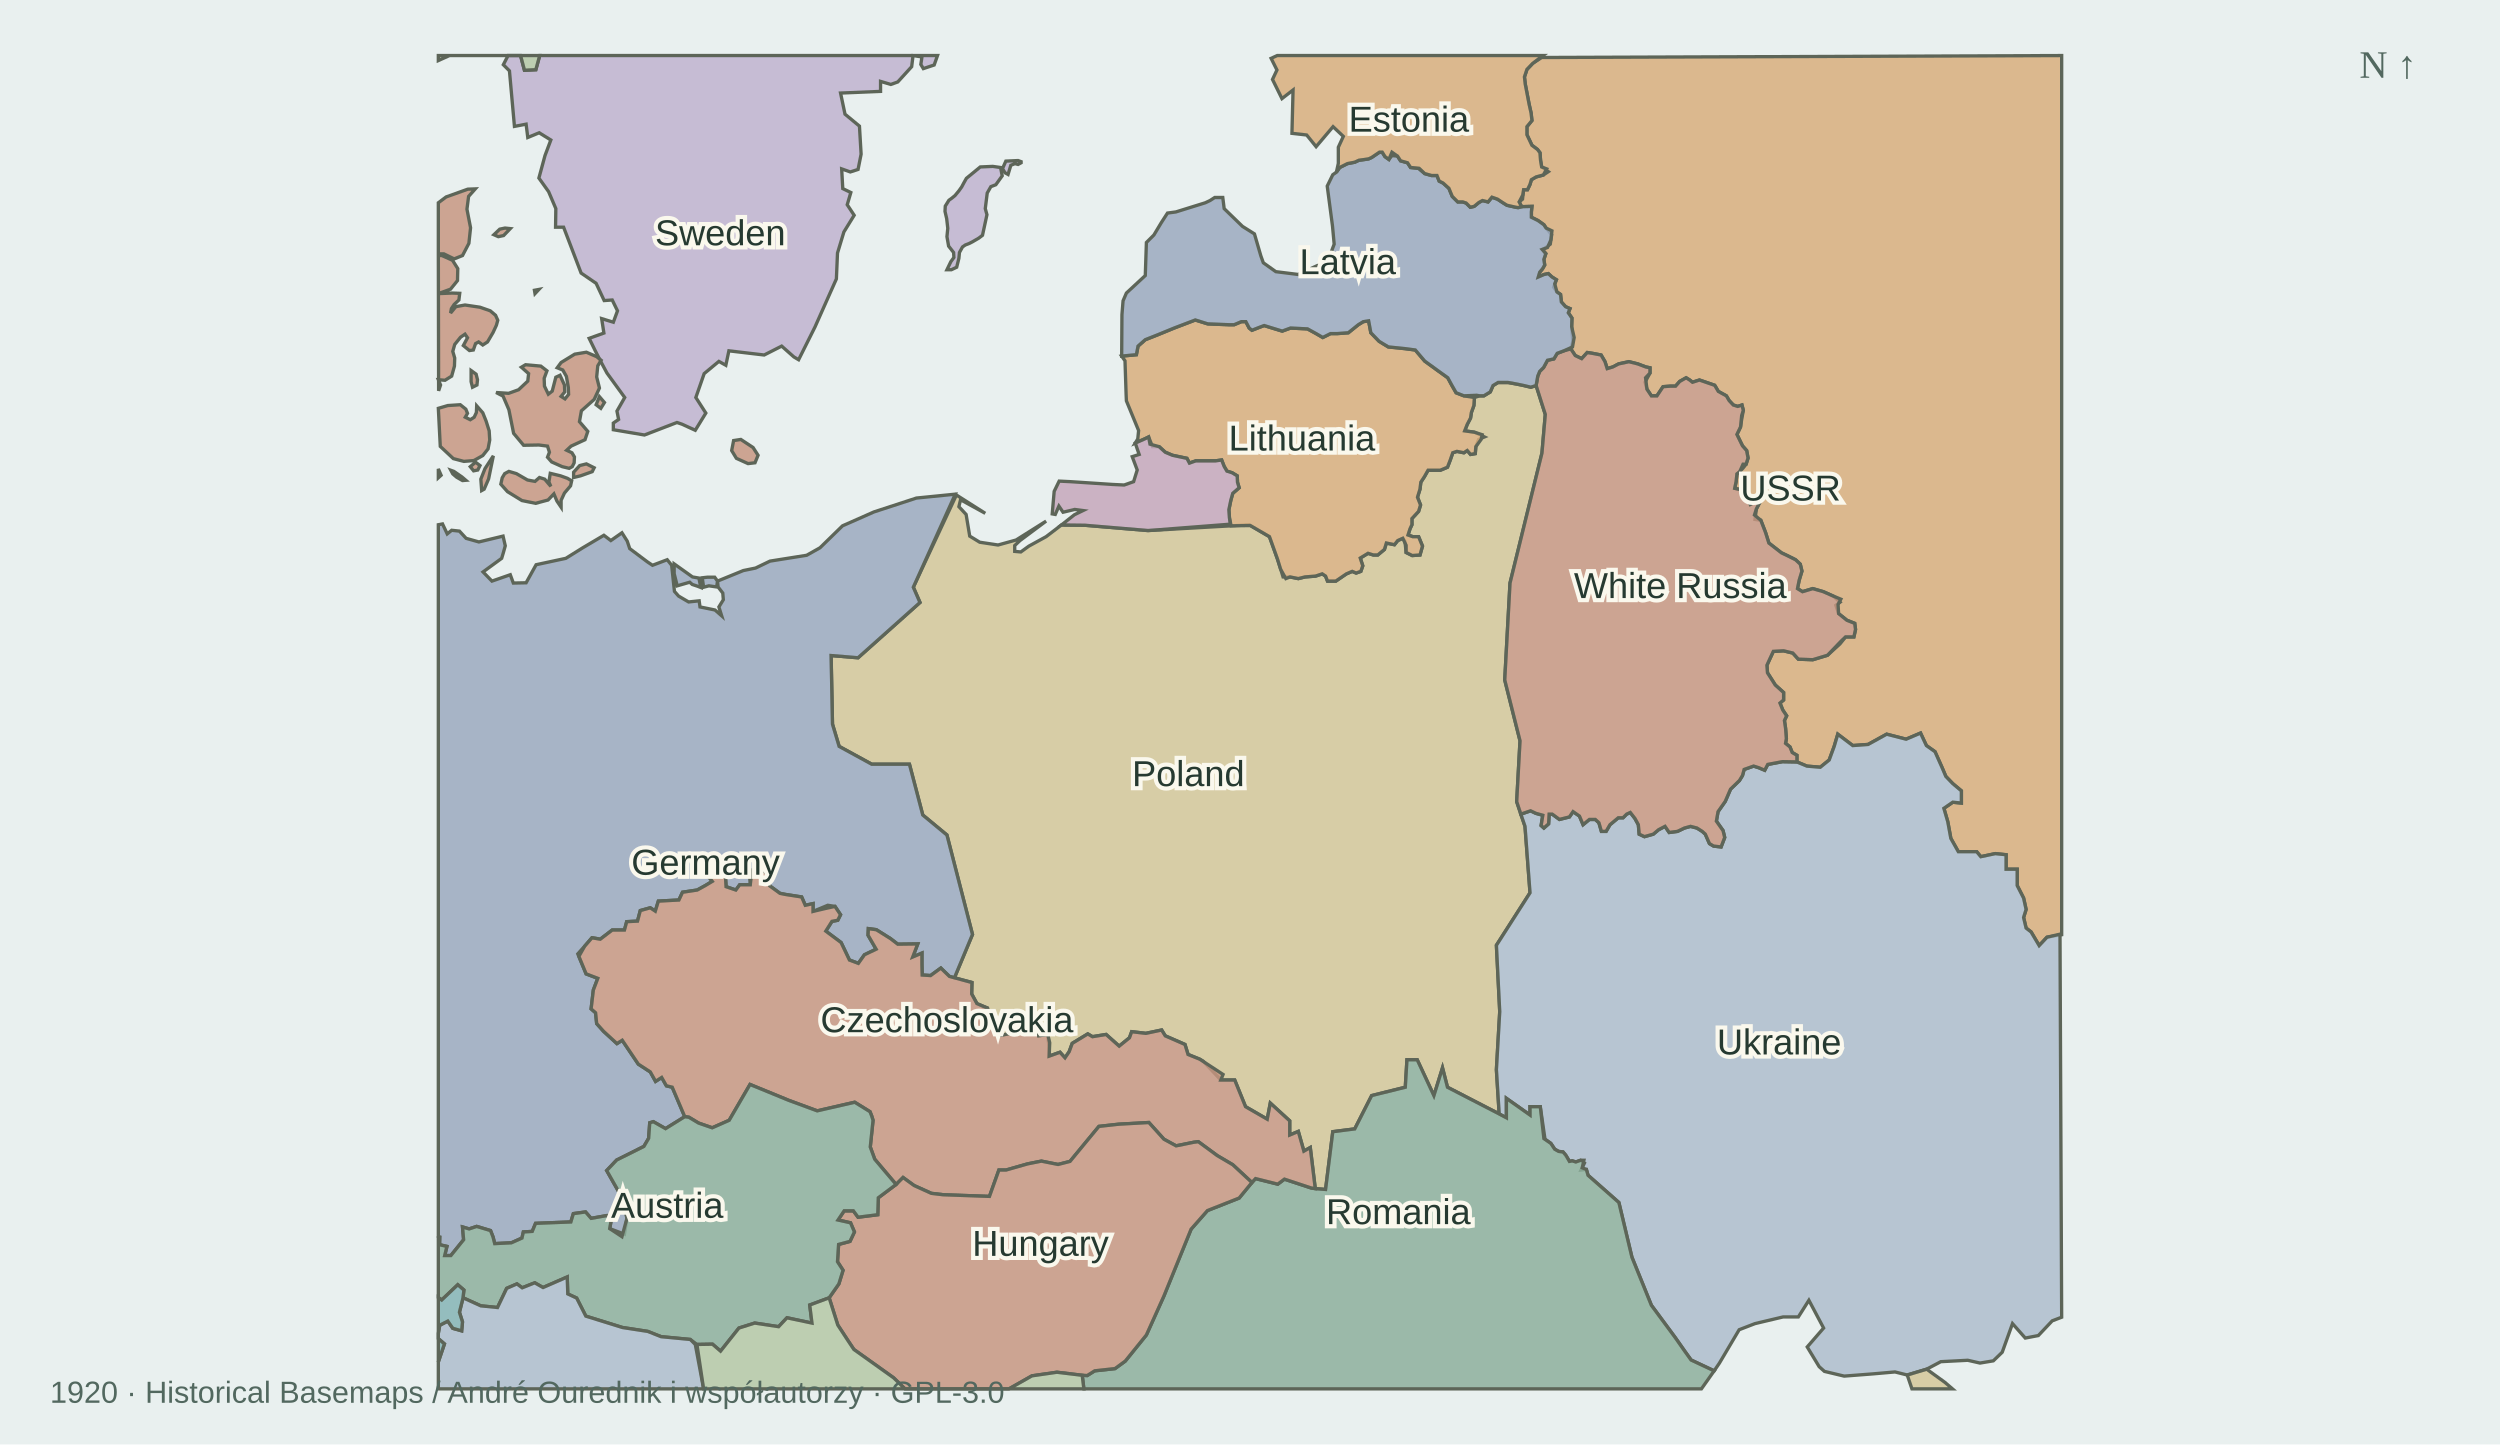
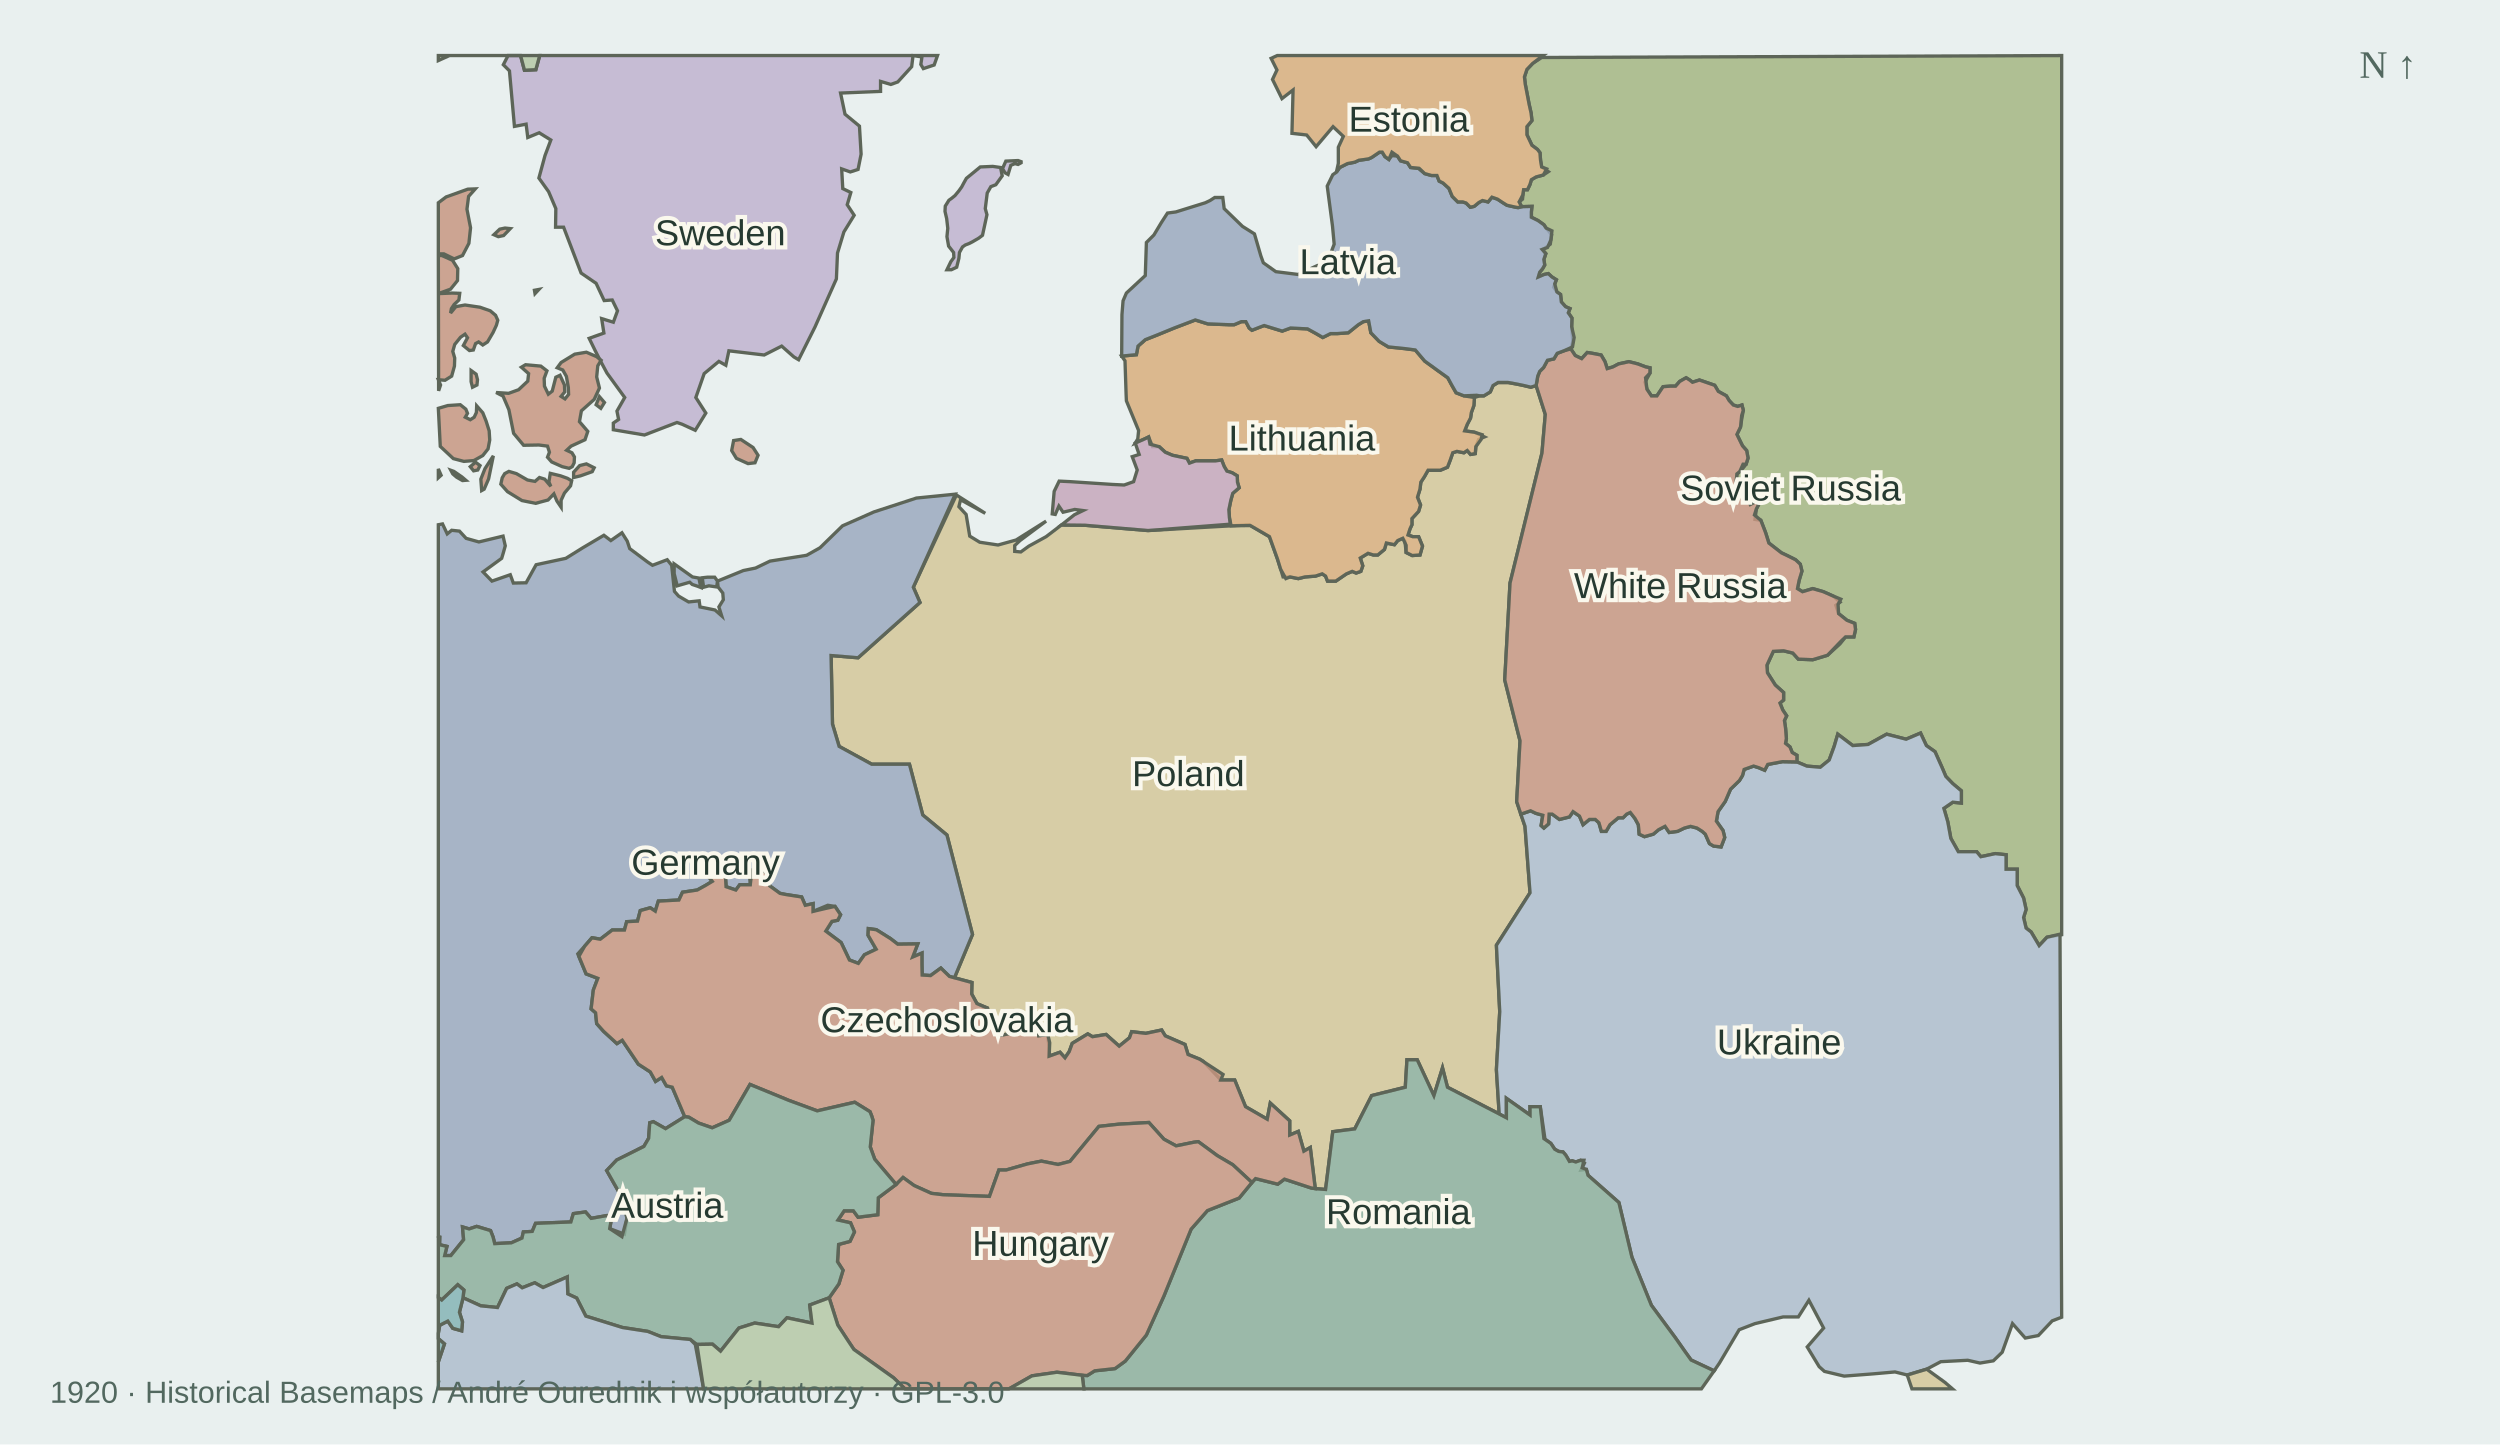
<svg xmlns="http://www.w3.org/2000/svg" viewBox="0 0 900 520" role="img" aria-label="Granice i obszary historyczne: 1920">
  <rect width="900" height="520" fill="#e9f0ef" />
  <path d="M433.1,382.0L431.9,381.3L427.7,379.6L426.6,376.0L419.5,372.9L418.2,370.8L412.5,372.0L407.4,371.4L406.6,373.6L402.9,376.6L398.2,372.4L393.3,373.2L391.6,372.2L386.0,375.6L384.9,378.6L383.4,380.8L381.6,378.8L377.7,380.2L377.6,376.8L377.2,372.4L373.9,372.9L373.2,370.1L371.2,366.1L368.5,366.5L367.9,368.3L366.0,368.1L364.1,372.0L359.8,372.8L359.5,369.1L356.6,368.4L355.5,362.9L351.7,361.3L349.8,357.8L349.9,353.7L343.6,352.0L350.1,336.4L340.9,300.6L332.2,293.4L327.4,275.1L313.8,275.1L302.1,268.7L299.7,260.7L299.2,236.0L308.9,236.8L331.2,216.9L328.8,211.4L344.3,178.2L354.7,184.8L345.8,179.9L345.2,182.4L347.8,185.2L349.1,193.0L352.7,195.2L359.3,196.2L365.8,194.4L376.6,187.6L367.2,194.6L365.3,196.4L365.3,198.5L367.5,198.7L370.4,196.6L376.6,193.2L382.1,189.0L390.6,189.1L413.3,191.0L443.2,189.3L449.7,188.9L457.0,193.2L459.9,201.3L460.9,204.4L461.9,207.7L464.4,207.7L467.4,208.3L469.8,207.7L473.6,207.4L476.0,206.6L477.2,207.4L477.9,209.2L480.9,209.2L484.7,206.6L486.8,205.7L488.2,206.3L489.9,205.7L490.6,203.7L489.7,200.9L492.5,199.2L494.4,199.8L496.0,199.8L498.4,197.8L499.1,195.5L502.0,196.1L503.2,194.6L505.0,193.8L505.8,194.9L506.2,198.9L508.4,200.0L511.2,199.8L512.1,196.6L510.7,193.2L508.6,193.2L506.9,192.6L507.6,190.4L508.3,188.9L508.3,186.7L510.7,184.1L511.4,181.8L510.3,179.0L511.2,176.1L511.5,173.6L512.8,171.6L514.1,169.3L518.5,169.3L521.1,168.2L522.1,165.6L523.0,163.0L524.5,162.5L527.0,163.0L528.2,162.2L529.4,163.6L531.1,163.3L531.3,160.8L532.3,158.2L534.4,157.3L530.8,155.6L527.3,155.1L528.2,152.8L529.4,150.5L529.7,148.5L530.6,146.0L530.8,143.1L532.7,142.5L534.2,142.5L536.5,141.1L537.5,138.8L539.3,137.7L542.9,137.7L546.2,138.3L548.6,138.8L551.1,139.4L553.0,138.8L556.3,149.2L555.1,163.1L543.6,209.9L541.7,244.8L547.2,266.7L546.0,288.6L549.0,297.5L550.8,321.4L538.7,340.3L539.9,364.2L538.7,385.1L539.7,401.0L521.1,391.4L519.3,384.4L516.2,394.4L510.2,381.5L506.5,381.5L505.9,391.4L493.8,394.4L487.7,406.4L479.8,407.4L477.2,428.2L473.5,427.9L471.7,413.1L469.4,414.4L467.4,407.3L464.3,408.6L464.3,403.5L457.3,397.1L456.2,402.9L448.4,398.4L444.5,388.8L439.5,388.8L433.1,382.0Z" fill="#d4c798" fill-opacity=".83" stroke="#5d6558" stroke-width="1.2" fill-rule="evenodd" />
-   <path d="M742.2,336.5L736.9,337.4L734.1,340.4L731.2,335.5L729.4,334.1L728.5,330.3L729.4,327.4L728.5,323.3L726.2,318.8L726.2,312.9L722.2,312.9L722.2,307.7L718.3,307.3L713.1,308.4L711.6,306.6L705.0,306.6L702.3,301.8L701.2,295.8L699.8,291.0L703.0,288.8L706.1,289.1L706.1,284.7L703.0,282.1L700.5,279.5L699.1,276.2L696.6,270.6L693.5,268.4L691.4,263.9L686.2,266.1L679.2,264.3L672.5,268.0L667.0,268.4L661.6,264.3L660.3,268.7L658.5,273.6L655.3,276.2L650.5,275.8L646.9,274.3L646.9,271.9L645.2,270.9L644.4,268.9L642.8,267.6L643.1,265.9L642.8,262.1L642.4,259.4L643.2,257.7L641.8,255.6L640.8,253.1L642.1,252.0L642.1,249.3L639.1,246.6L636.3,242.2L636.1,239.5L637.1,237.3L638.4,234.5L642.1,234.3L645.4,235.1L647.4,237.3L652.6,237.5L657.9,235.9L662.4,231.8L664.4,229.3L667.4,229.3L668.0,226.6L667.7,224.4L664.9,223.3L661.9,220.9L660.9,217.9L662.4,216.8L660.0,214.6L656.4,213.0L652.6,211.9L648.9,213.0L647.1,211.9L647.7,208.9L648.7,205.6L648.1,203.1L646.4,201.5L643.6,200.1L641.3,199.0L636.8,195.5L635.6,191.7L633.9,187.3L631.8,187.0L632.3,183.2L633.3,181.3L631.9,180.7L630.1,181.6L629.3,179.7L628.0,176.6L624.5,175.8L625.0,173.4L625.3,170.6L626.3,169.8L627.5,168.5L628.6,167.1L629.3,164.9L628.8,162.2L627.3,160.5L625.3,156.4L626.6,153.7L627.0,151.0L627.6,147.7L627.1,145.8L625.6,146.3L624.0,145.8L622.5,144.2L621.5,142.5L618.6,140.9L617.3,138.7L611.8,136.8L609.3,137.6L608.3,136.8L607.0,136.0L604.7,137.3L603.2,139.0L601.5,139.0L598.7,139.2L596.5,142.5L594.5,142.5L592.9,140.1L592.2,137.6L594.0,134.3L594.0,132.4L592.5,132.1L589.6,131.0L586.4,130.2L582.7,131.0L580.6,132.1L578.6,132.7L577.8,130.2L576.4,127.8L573.3,127.2L571.4,126.9L569.4,129.1L567.1,128.0L565.5,125.6L566.2,123.0L565.8,117.6L565.9,114.5L564.6,112.6L565.2,111.1L563.6,110.4L562.1,108.7L561.8,106.0L560.5,105.1L559.3,103.4L560.3,100.7L558.7,99.7L557.4,98.5L555.9,98.8L553.8,99.7L554.3,98.0L555.3,96.8L556.1,95.4L555.8,93.4L556.5,91.3L555.2,89.8L556.2,89.3L558.1,87.9L558.6,84.5L556.6,82.1L555.8,80.9L553.7,79.4L551.3,78.2L551.3,76.3L551.5,74.3L547.8,74.4L546.9,72.7L548.1,71.7L548.5,68.3L549.9,68.3L550.8,66.4L551.3,64.7L553.0,63.7L555.6,63.0L557.4,61.8L555.0,60.1L554.6,57.7L554.4,55.0L553.5,53.8L551.5,52.3L549.7,48.5L549.7,45.6L551.5,43.4L551.2,40.7L550.5,37.6L549.1,30.3L548.8,27.7L549.7,25.0L551.8,22.8L555.0,20.7L742.2,20.0L742.2,336.5Z" fill="#d9ae7b" fill-opacity=".83" stroke="#5d6558" stroke-width="1.2" fill-rule="evenodd" />
+   <path d="M742.2,336.5L736.9,337.4L734.1,340.4L731.2,335.5L729.4,334.1L728.5,330.3L729.4,327.4L728.5,323.3L726.2,318.8L726.2,312.9L722.2,312.9L722.2,307.7L718.3,307.3L713.1,308.4L711.6,306.6L705.0,306.6L702.3,301.8L701.2,295.8L699.8,291.0L703.0,288.8L706.1,289.1L706.1,284.7L703.0,282.1L700.5,279.5L699.1,276.2L696.6,270.6L693.5,268.4L691.4,263.9L686.2,266.1L679.2,264.3L672.5,268.0L667.0,268.4L661.6,264.3L660.3,268.7L658.5,273.6L655.3,276.2L650.5,275.8L646.9,274.3L646.9,271.9L645.2,270.9L644.4,268.9L642.8,267.6L643.1,265.9L642.8,262.1L642.4,259.4L643.2,257.7L641.8,255.6L640.8,253.1L642.1,252.0L642.1,249.3L639.1,246.6L636.3,242.2L636.1,239.5L637.1,237.3L638.4,234.5L642.1,234.3L645.4,235.1L647.4,237.3L652.6,237.5L657.9,235.9L662.4,231.8L664.4,229.3L667.4,229.3L668.0,226.6L667.7,224.4L664.9,223.3L661.9,220.9L660.9,217.9L662.4,216.8L660.0,214.6L656.4,213.0L652.6,211.9L648.9,213.0L647.1,211.9L647.7,208.9L648.7,205.6L648.1,203.1L646.4,201.5L643.6,200.1L641.3,199.0L636.8,195.5L635.6,191.7L633.9,187.3L631.8,187.0L632.3,183.2L633.3,181.3L631.9,180.7L630.1,181.6L629.3,179.7L628.0,176.6L624.5,175.8L625.0,173.4L625.3,170.6L626.3,169.8L627.5,168.5L628.6,167.1L629.3,164.9L628.8,162.2L627.3,160.5L625.3,156.4L626.6,153.7L627.0,151.0L627.6,147.7L627.1,145.8L625.6,146.3L624.0,145.8L622.5,144.2L621.5,142.5L618.6,140.9L617.3,138.7L611.8,136.8L609.3,137.6L608.3,136.8L607.0,136.0L604.7,137.3L603.2,139.0L601.5,139.0L598.7,139.2L596.5,142.5L594.5,142.5L592.9,140.1L592.2,137.6L594.0,134.3L594.0,132.4L592.5,132.1L589.6,131.0L586.4,130.2L582.7,131.0L580.6,132.1L578.6,132.7L577.8,130.2L576.4,127.8L573.3,127.2L571.4,126.9L569.4,129.1L567.1,128.0L565.5,125.6L566.2,123.0L565.8,117.6L565.9,114.5L564.6,112.6L565.2,111.1L563.6,110.4L562.1,108.7L561.8,106.0L560.5,105.1L559.3,103.4L560.3,100.7L558.7,99.7L557.4,98.5L555.9,98.8L553.8,99.7L554.3,98.0L555.3,96.8L556.1,95.4L555.8,93.4L556.5,91.3L555.2,89.8L556.2,89.3L558.1,87.9L558.6,84.5L556.6,82.1L555.8,80.9L553.7,79.4L551.3,78.2L551.3,76.3L551.5,74.3L547.8,74.4L546.9,72.7L548.1,71.7L548.5,68.3L549.9,68.3L550.8,66.4L551.3,64.7L553.0,63.7L555.6,63.0L557.4,61.8L555.0,60.1L554.6,57.7L554.4,55.0L553.5,53.8L551.5,52.3L549.7,48.5L549.7,45.6L551.5,43.4L551.2,40.7L550.5,37.6L549.1,30.3L548.8,27.7L549.7,25.0L551.8,22.8L555.0,20.7L742.2,20.0L742.2,336.5Z" fill="#a4b681" fill-opacity=".83" stroke="#5d6558" stroke-width="1.2" fill-rule="evenodd" />
  <path d="M693.6,492.9L686.6,495.0L682.2,493.9L674.2,494.6L663.9,495.4L656.8,493.7L654.9,492.0L650.6,484.9L656.5,478.1L651.2,468.1L647.4,474.1L641.9,474.1L631.8,476.5L626.1,478.7L619.0,490.7L617.1,493.5L608.8,489.6L606.5,486.4L603.0,481.4L594.5,469.9L587.5,452.6L582.8,432.9L571.7,423.1L571.1,421.0L569.2,421.2L570.4,418.7L569.0,417.7L567.3,418.3L566.0,417.9L565.0,418.1L564.2,416.8L562.7,414.7L561.1,414.5L559.7,413.7L558.3,411.6L556.2,410.1L554.5,398.4L550.8,398.4L550.8,401.4L542.3,395.4L542.3,402.4L539.7,401.0L538.7,385.1L539.9,364.2L538.7,340.3L550.8,321.4L549.0,297.5L547.5,293.1L551.0,291.9L552.9,292.8L555.4,293.5L554.8,297.2L555.8,298.1L557.5,296.6L557.7,293.1L558.8,293.1L561.4,295.0L565.0,294.1L566.3,292.2L568.6,293.8L569.9,296.9L572.2,295.0L574.3,295.0L575.6,296.2L576.5,299.3L578.2,299.3L579.6,296.9L582.6,294.4L584.3,294.4L585.6,293.1L586.9,292.5L588.6,294.7L589.8,296.9L590.1,300.3L592.0,301.2L595.2,300.3L597.1,298.7L599.4,297.5L600.9,299.7L603.9,299.3L606.4,298.1L608.6,297.5L610.9,298.1L612.8,299.3L613.9,300.3L615.4,303.7L616.9,304.6L619.6,304.9L620.9,301.5L620.3,299.0L617.9,295.6L618.5,292.2L621.1,288.5L623.0,284.1L626.2,281.0L627.3,279.2L627.9,277.0L631.3,275.8L633.2,276.4L635.3,277.3L636.4,275.2L641.7,274.2L646.9,274.3L650.5,275.8L655.3,276.2L658.5,273.6L660.3,268.7L661.6,264.3L667.0,268.4L672.5,268.0L679.2,264.3L686.2,266.1L691.4,263.9L693.5,268.4L696.6,270.6L699.1,276.2L700.5,279.5L703.0,282.1L706.1,284.7L706.1,289.1L703.0,288.8L699.8,291.0L701.2,295.8L702.3,301.8L705.0,306.6L711.6,306.6L713.1,308.4L718.3,307.3L722.2,307.7L722.2,312.9L726.2,312.9L726.2,318.8L728.5,323.3L729.4,327.4L728.5,330.3L729.4,334.1L731.2,335.5L734.1,340.4L736.9,337.4L741.6,336.3L742.2,474.2L738.8,475.5L733.8,480.8L729.1,481.7L724.5,476.5L720.8,486.8L717.6,489.9L712.8,490.7L708.4,489.7L698.7,490.2L693.6,492.9L693.6,492.9Z" fill="#adbdcd" fill-opacity=".83" stroke="#5d6558" stroke-width="1.2" fill-rule="evenodd" />
  <path d="M252.3,211.5L251.0,211.0L249.2,210.4L248.3,209.6L243.8,210.9L242.7,206.5L242.7,203.0L249.3,207.7L251.6,208.1L252.3,211.5ZM255.2,210.9L253.3,211.4L252.8,208.0L254.6,207.8L257.3,207.8L258.3,209.2L258.0,211.3L255.2,210.9ZM157.8,188.9L159.3,188.6L161.0,192.2L162.6,190.9L165.4,191.2L167.8,193.8L172.4,195.1L181.1,193.0L181.9,196.5L181.2,199.0L180.6,201.0L173.9,205.9L177.1,209.2L183.7,206.9L184.8,209.9L189.4,209.8L193.0,203.3L203.7,201.0L209.8,197.2L217.4,192.7L219.9,194.6L223.9,191.8L225.8,194.8L226.7,197.5L233.1,202.3L234.9,203.5L240.2,201.5L241.8,203.5L242.4,209.2L242.8,212.9L244.3,214.6L247.9,216.7L251.7,216.3L252.0,218.5L254.0,218.9L257.4,219.6L259.8,221.7L258.8,218.5L260.4,215.9L260.2,213.5L258.5,211.3L258.3,209.2L267.6,205.4L272.0,204.5L277.2,202.0L290.4,199.9L295.2,197.2L303.3,189.3L314.6,184.3L329.9,179.3L343.9,177.9L328.8,211.4L331.2,216.9L308.9,236.8L299.2,236.0L299.7,260.7L302.1,268.7L313.8,275.1L327.4,275.1L332.2,293.4L340.9,300.6L350.1,336.4L343.6,352.0L341.8,351.5L338.7,348.5L335.0,351.2L332.0,351.0L331.9,347.3L331.9,343.1L328.6,344.5L330.4,339.8L323.2,339.9L320.6,337.9L315.5,334.7L312.6,334.3L312.5,336.7L315.4,341.7L311.2,343.7L309.0,346.8L305.8,345.6L302.8,339.3L297.3,335.2L299.5,331.7L301.6,331.3L302.6,329.3L300.6,326.3L298.0,325.9L292.7,328.1L292.7,325.3L289.9,325.9L288.6,322.9L282.8,322.0L280.8,321.6L277.1,318.9L276.2,314.5L274.0,313.0L270.4,313.3L269.8,314.7L270.1,318.5L266.3,318.5L264.9,320.4L261.4,319.2L261.1,314.5L258.0,312.5L253.6,313.7L256.4,317.3L253.9,318.8L251.0,320.4L245.7,321.2L244.4,324.0L237.0,324.4L235.9,328.0L234.1,326.8L230.5,327.8L229.5,331.6L225.6,331.8L224.8,334.8L220.4,334.8L216.1,338.1L213.1,337.6L210.5,340.6L208.0,343.4L211.0,350.6L215.2,352.2L213.6,356.4L212.8,363.2L214.4,364.6L214.8,368.5L217.3,371.3L222.1,375.7L224.0,374.5L229.8,383.1L234.1,385.9L236.0,389.3L238.2,387.9L239.9,390.9L242.0,391.4L246.5,402.0L239.6,406.3L235.2,403.8L233.9,404.2L233.5,409.8L231.8,412.7L222.0,417.6L218.4,421.4L223.8,430.9L221.8,435.8L225.2,436.0L225.7,438.6L224.8,444.3L219.5,442.3L220.0,439.5L218.5,437.6L212.8,438.6L210.8,436.3L206.4,436.9L205.5,439.9L192.8,440.4L191.6,443.3L188.4,443.5L187.9,445.7L184.1,447.4L178.1,447.7L177.5,445.3L176.6,443.0L171.6,441.5L168.9,442.4L166.5,441.7L166.9,446.3L162.3,452.0L160.1,452.0L160.9,448.7L158.3,448.1L158.4,445.3L157.8,445.1L157.8,188.9Z" fill="#9aa9be" fill-opacity=".83" stroke="#5d6558" stroke-width="1.2" fill-rule="evenodd" />
  <path d="M477.2,428.2L479.8,407.4L487.7,406.4L493.8,394.4L505.9,391.4L506.5,381.5L510.2,381.5L516.2,394.4L519.3,384.4L521.1,391.4L539.7,401.0L542.3,402.4L542.3,395.4L550.8,401.4L550.8,398.4L554.5,398.4L555.8,409.9L558.3,411.6L559.7,413.7L561.1,414.5L562.7,414.7L563.7,415.8L565.0,418.1L566.0,417.9L567.3,418.3L569.0,417.7L570.2,417.7L569.6,420.4L571.1,421.0L571.7,423.1L582.8,432.9L587.5,452.6L594.5,469.9L603.0,481.4L606.5,486.4L608.8,489.6L617.1,493.5L612.5,500.0L390.2,500.0L389.6,495.1L391.4,495.2L394.1,493.5L401.4,492.7L405.1,490.0L412.7,480.6L419.0,466.6L428.8,442.5L434.7,435.8L446.1,431.3L450.7,425.7L452.0,424.3L460.0,426.3L462.4,424.5L472.1,427.7L473.5,427.9L477.2,428.2Z" fill="#8caf9b" fill-opacity=".83" stroke="#5d6558" stroke-width="1.2" fill-rule="evenodd" />
  <path d="M553.0,138.8L553.6,135.4L554.3,133.7L555.7,132.3L557.1,129.7L559.4,129.2L560.6,127.2L563.0,126.3L565.5,125.6L567.1,128.0L569.4,129.1L571.4,126.9L573.3,127.2L576.4,127.8L577.8,130.2L578.6,132.7L580.6,132.1L582.7,131.0L586.4,130.2L589.6,131.0L592.5,132.1L594.0,132.4L594.0,134.3L592.4,136.0L592.9,140.1L594.5,142.5L596.5,142.5L598.7,139.2L601.5,139.0L603.2,139.0L604.7,137.3L607.0,136.0L608.3,136.8L609.3,137.6L611.8,136.8L617.3,138.7L618.6,140.9L621.5,142.5L622.5,144.2L624.0,145.8L625.6,146.3L627.1,145.8L627.6,147.7L627.0,149.6L626.6,153.7L625.3,156.4L627.3,160.5L628.8,162.2L629.3,164.9L628.6,167.1L627.5,167.1L626.3,169.8L625.3,170.6L625.0,173.4L624.5,175.8L628.0,176.6L629.3,179.7L630.1,181.6L631.9,180.7L633.3,181.3L632.3,183.2L631.6,185.4L633.9,187.3L635.6,191.7L636.8,195.5L641.3,199.0L643.6,200.1L646.4,201.5L648.1,203.1L648.7,205.6L647.7,208.9L647.1,211.9L648.9,213.0L652.6,211.9L656.4,213.0L660.0,214.6L662.7,215.7L661.7,217.6L661.9,220.9L664.9,223.3L667.7,224.4L668.0,226.6L667.4,229.3L664.4,229.3L662.9,230.7L657.9,235.9L652.6,237.5L647.4,237.3L645.4,235.1L642.1,234.3L638.4,234.5L637.1,237.3L636.1,239.5L636.3,242.2L639.1,246.6L642.1,249.3L642.1,252.0L640.8,253.1L641.8,255.6L643.2,257.7L642.4,259.4L642.8,262.1L643.1,265.9L642.8,267.6L644.4,268.9L645.2,270.9L646.9,271.9L646.9,274.3L641.7,274.2L636.4,275.2L635.3,277.3L633.2,276.4L631.3,275.8L627.9,277.0L627.3,279.2L626.2,281.0L623.0,284.1L621.1,288.5L618.5,292.2L617.9,295.6L620.3,299.0L620.9,301.5L619.6,304.9L616.9,304.6L615.4,303.7L613.9,300.3L612.8,299.3L610.9,298.1L608.6,297.5L606.4,298.1L603.9,299.3L600.9,299.7L599.4,297.5L597.1,298.7L595.2,300.3L592.0,301.2L590.1,300.3L589.8,296.9L588.6,294.7L586.9,292.5L585.6,293.1L584.3,294.4L582.6,294.4L579.6,296.9L578.2,299.3L576.5,299.3L575.6,296.2L574.3,295.0L572.2,295.0L569.9,296.9L568.6,293.8L566.3,292.2L565.0,294.1L561.4,295.0L558.8,293.1L557.7,293.1L557.5,296.6L555.8,298.1L554.8,297.2L555.4,293.5L552.9,292.8L551.0,291.9L547.5,293.1L546.0,288.6L547.2,266.7L541.7,244.8L543.6,209.9L555.1,163.1L556.3,149.2L553.0,138.8Z" fill="#c79580" fill-opacity=".83" stroke="#5d6558" stroke-width="1.2" fill-rule="evenodd" />
  <path d="M439.5,388.8L444.5,388.8L448.4,398.4L456.2,402.9L457.3,397.1L464.3,403.5L464.3,408.6L467.4,407.3L469.4,414.4L471.7,413.1L473.5,427.9L472.1,427.7L462.4,424.5L460.0,426.3L452.0,424.3L450.7,425.7L443.8,419.3L438.2,416.0L431.4,411.0L429.8,411.2L423.4,412.5L419.0,410.1L413.6,404.1L402.8,404.7L395.6,405.5L385.2,418.1L380.9,419.2L374.9,418.0L369.9,419.0L362.2,421.2L359.6,421.2L356.2,430.7L339.5,430.1L335.3,429.6L329.1,426.8L325.1,423.9L322.6,426.4L314.9,417.3L313.3,412.9L314.3,403.3L313.8,401.7L313.2,400.2L307.7,396.8L294.2,399.9L283.9,396.1L270.0,390.4L262.5,403.3L256.4,406.0L251.5,404.3L248.0,402.2L246.5,402.0L242.0,391.4L239.9,390.9L238.2,387.9L236.0,389.3L234.1,385.9L229.8,383.1L224.0,374.5L222.1,375.7L217.3,371.3L214.8,368.5L214.4,364.6L212.8,363.2L213.6,356.4L215.2,352.2L211.0,350.6L208.4,344.3L210.5,340.6L213.1,337.6L216.1,338.1L220.4,334.8L224.8,334.8L225.6,331.8L229.5,331.6L230.5,327.8L234.1,326.8L235.9,328.0L237.0,324.4L244.4,324.0L245.7,321.2L251.0,320.4L253.9,318.8L256.4,317.3L253.6,313.7L258.0,312.5L261.1,314.5L261.4,319.2L264.9,320.4L266.3,318.5L270.1,318.5L270.4,315.9L270.4,313.3L274.0,313.0L276.2,314.5L277.1,318.9L280.8,321.6L282.8,322.0L288.6,322.9L289.9,325.9L292.7,325.3L292.7,328.1L297.4,327.0L300.6,326.3L302.6,329.3L301.6,331.3L299.5,331.7L297.3,335.2L302.8,339.3L305.8,345.6L309.0,346.8L311.2,343.7L315.4,341.7L312.5,336.7L312.6,334.3L315.5,334.7L320.6,337.9L323.2,339.9L330.4,339.8L328.6,344.5L331.9,343.1L331.9,347.3L332.0,351.0L335.0,351.2L338.7,348.5L341.8,351.5L349.9,353.7L349.8,357.8L351.7,361.3L355.5,362.9L356.6,368.4L359.5,369.1L359.8,372.8L364.1,372.0L366.0,368.1L367.9,368.3L368.5,366.5L371.2,366.1L373.2,370.1L373.9,372.9L377.2,372.4L377.9,375.4L377.7,380.2L381.6,378.8L383.4,380.8L384.9,378.6L386.0,375.6L391.6,372.2L393.3,373.2L398.2,372.4L402.9,376.6L406.6,373.6L407.4,371.4L412.5,372.0L418.2,370.8L419.5,372.9L426.6,376.0L427.7,379.6L431.9,381.3L440.3,386.8L439.5,388.8Z" fill="#c79580" fill-opacity=".83" stroke="#5d6558" stroke-width="1.2" fill-rule="evenodd" />
  <path d="M337.5,20.0L336.3,23.4L332.4,24.7L331.5,23.2L331.9,20.5L328.7,20.0L328.2,24.0L323.2,29.5L320.7,30.4L317.0,29.3L317.0,32.9L302.6,33.5L304.2,41.1L309.4,45.4L310.0,55.5L308.9,61.0L306.1,61.9L303.0,60.8L303.4,67.9L306.3,69.3L305.0,73.7L307.5,77.5L303.8,83.5L301.5,91.1L301.1,100.4L293.4,117.7L287.5,129.5L285.8,128.5L281.4,124.6L275.1,127.8L262.4,126.3L261.3,131.5L258.8,130.1L253.5,134.5L250.5,143.1L254.1,148.7L250.3,154.9L245.5,152.7L243.7,152.1L232.0,156.6L220.8,154.7L220.8,152.3L222.7,151.0L222.1,148.0L224.9,143.1L218.5,134.3L216.2,130.0L214.3,126.3L212.1,121.8L217.4,119.9L216.6,114.7L220.8,116.0L222.3,111.9L220.4,108.0L217.5,108.2L214.6,102.0L209.2,98.3L202.9,81.8L200.0,81.8L200.1,75.1L197.5,69.0L194.0,64.1L196.2,56.0L198.3,50.4L194.1,47.8L190.0,49.5L189.4,44.7L185.2,45.5L183.4,25.5L181.2,23.3L182.9,20.0L187.4,20.0L188.8,25.3L192.9,25.1L194.3,20.0L337.5,20.0Z" fill="#c0b2cf" fill-opacity=".83" stroke="#5d6558" stroke-width="1.2" fill-rule="evenodd" />
  <path d="M325.8,500.0L321.7,496.0L307.4,485.8L305.2,482.5L301.6,477.0L298.5,467.2L302.0,462.2L303.5,457.3L301.5,454.2L301.9,448.0L306.0,446.9L307.6,443.5L306.2,440.2L301.7,439.2L303.9,435.9L307.2,435.9L308.9,438.2L316.0,437.3L316.2,431.2L322.6,426.4L325.1,423.9L329.1,426.8L335.3,429.6L339.5,430.1L356.2,430.7L359.6,421.2L362.2,421.2L369.9,419.0L374.9,418.0L380.9,419.2L385.2,418.1L395.6,405.5L402.8,404.7L413.6,404.1L419.0,410.1L423.4,412.5L429.8,411.2L431.4,411.0L438.2,416.0L443.8,419.3L450.7,425.7L446.1,431.3L434.7,435.8L428.8,442.5L419.0,466.6L412.7,480.6L405.1,490.0L401.4,492.7L394.1,493.5L391.4,495.2L389.6,495.1L380.5,494.0L371.5,495.3L363.2,500.0L325.8,500.0Z" fill="#c79580" fill-opacity=".83" stroke="#5d6558" stroke-width="1.2" fill-rule="evenodd" />
  <path d="M157.8,445.1L158.3,448.1L160.9,448.7L160.1,452.0L162.3,452.0L166.9,446.3L166.5,441.7L168.9,442.4L171.6,441.5L176.6,443.0L177.5,445.3L178.1,447.7L184.1,447.4L187.9,445.7L188.4,443.5L191.6,443.3L192.8,440.4L205.5,439.9L206.4,436.9L210.8,436.3L212.8,438.6L218.5,437.6L220.0,439.5L219.5,442.3L223.9,445.2L225.7,438.6L225.2,436.0L221.8,435.8L223.8,430.9L218.4,421.4L222.0,417.6L231.8,412.7L233.5,409.8L233.9,404.2L235.2,403.8L239.6,406.3L246.5,402.0L248.0,402.2L251.5,404.3L256.4,406.0L262.5,403.3L270.0,390.4L283.9,396.1L294.2,399.9L307.7,396.8L313.2,400.2L313.8,401.7L314.3,403.3L313.3,412.9L314.9,417.3L318.1,421.1L322.6,426.4L316.2,431.2L316.0,437.3L308.9,438.2L307.2,435.9L303.9,435.9L301.7,439.2L306.2,440.2L307.6,443.5L306.0,446.9L301.9,448.0L301.5,454.2L303.5,457.3L302.0,462.2L298.5,467.2L291.5,469.8L292.3,476.3L283.3,474.4L280.3,477.6L271.7,476.3L266.0,478.1L259.4,486.4L256.5,483.9L250.9,484.0L248.5,482.2L238.0,481.2L233.2,479.3L224.1,477.9L210.9,473.8L207.6,467.3L204.4,465.8L204.2,459.7L195.5,463.5L192.5,461.8L188.0,463.6L186.1,462.2L182.4,463.8L179.1,470.7L173.1,470.1L166.7,467.2L167.0,464.4L164.8,462.5L159.0,468.0L157.8,467.1L157.8,445.1Z" fill="#8caf9b" fill-opacity=".83" stroke="#5d6558" stroke-width="1.2" fill-rule="evenodd" />
  <path d="M443.2,189.3L442.6,186.4L442.4,183.5L443.1,180.1L443.8,177.6L446.1,175.6L445.5,173.6L445.4,171.3L443.6,170.2L441.7,169.6L440.7,167.9L439.8,165.6L437.6,165.9L435.0,165.9L430.5,165.9L428.2,166.7L427.3,165.0L422.1,163.9L419.5,162.8L417.3,160.8L414.9,160.8L413.5,157.3L412.3,157.9L408.7,159.5L409.6,158.0L409.9,155.0L405.5,144.3L405.4,142.0L405.0,129.9L403.8,128.2L409.1,127.7L409.7,124.6L412.3,122.3L416.6,120.6L422.7,118.1L430.3,115.2L434.8,116.6L442.4,116.9L444.3,116.9L446.9,115.8L448.5,115.8L449.7,118.1L450.7,118.9L453.5,117.8L455.1,117.2L458.0,118.1L461.6,119.2L464.6,118.1L470.7,118.4L473.8,120.1L476.2,121.5L479.0,120.1L481.4,120.1L485.4,119.8L489.0,116.9L490.8,115.8L492.7,115.5L493.5,119.8L496.5,122.9L499.8,124.9L505.7,125.5L509.5,126.0L512.9,130.0L518.0,133.7L521.2,136.0L522.6,138.6L524.2,141.4L527.0,142.5L530.8,143.1L530.6,146.0L529.7,148.5L529.4,150.5L528.2,152.8L527.3,155.1L530.8,155.6L533.6,156.5L533.2,158.2L531.3,160.8L531.1,163.3L529.4,163.6L528.2,162.2L527.0,163.0L524.5,162.5L523.0,163.0L522.1,165.6L521.1,168.2L518.5,169.3L514.1,169.3L512.8,171.6L511.5,173.6L511.2,176.1L510.3,179.0L511.4,181.8L510.7,184.1L508.3,186.7L508.3,188.9L507.6,190.4L506.9,192.6L508.6,193.2L510.7,193.2L512.1,196.6L511.2,199.8L508.4,200.0L506.2,198.9L506.2,196.3L505.0,193.8L503.2,194.6L502.0,196.1L499.1,195.5L498.4,197.8L496.0,199.8L494.4,199.8L492.5,199.2L489.7,200.9L490.6,203.7L489.9,205.7L488.2,206.3L486.8,205.7L484.7,206.6L480.9,209.2L477.9,209.2L477.2,207.4L476.0,206.6L473.6,207.4L469.8,207.7L467.4,208.3L464.4,207.7L462.9,208.3L461.0,204.9L459.9,201.3L457.0,193.2L450.1,189.2L443.2,189.3Z" fill="#d9ae7b" fill-opacity=".83" stroke="#5d6558" stroke-width="1.2" fill-rule="evenodd" />
  <path d="M547.8,74.4L551.5,74.3L551.3,76.3L551.3,78.2L553.7,79.4L555.8,80.9L556.6,82.1L558.7,83.1L558.3,86.4L557.1,89.1L555.2,89.8L556.5,91.3L555.8,93.4L556.1,95.4L555.3,96.8L554.3,98.0L553.8,99.7L555.9,98.8L557.4,98.5L558.7,99.7L560.3,100.7L559.7,102.2L560.5,105.1L561.8,106.0L562.1,108.7L563.6,110.4L565.2,111.1L564.6,112.6L565.9,114.5L565.8,117.6L566.7,121.5L566.1,124.9L563.0,126.3L560.6,127.2L559.4,129.2L557.1,129.7L555.7,132.3L554.3,133.7L553.6,135.4L553.0,138.8L551.1,139.4L548.6,138.8L546.2,138.3L542.9,137.7L539.3,137.7L537.5,138.8L536.5,141.1L534.2,142.5L532.7,142.5L531.6,142.3L527.0,142.5L524.2,141.4L522.6,138.6L521.2,136.0L518.0,133.7L512.9,130.0L509.5,126.0L505.7,125.5L499.8,124.9L496.5,122.9L493.5,119.8L492.7,115.5L490.8,115.8L489.0,116.9L485.4,119.8L481.4,120.1L479.0,120.1L476.2,121.5L473.8,120.1L470.7,118.4L464.6,118.1L461.6,119.2L458.0,118.1L455.1,117.2L453.5,117.8L450.7,118.9L449.7,118.1L448.5,115.8L446.9,115.8L444.3,116.9L442.4,116.9L434.8,116.6L430.3,115.2L422.7,118.1L416.6,120.6L412.3,122.3L409.7,124.6L409.1,127.7L403.8,128.2L403.9,113.3L404.3,108.3L405.5,105.5L412.3,99.2L412.7,87.3L415.4,84.6L418.1,80.1L420.3,76.7L423.3,76.3L433.9,73.0L435.6,72.2L437.3,71.1L440.2,71.1L440.7,75.1L447.3,81.5L451.6,84.2L453.9,92.1L454.8,94.6L459.3,97.8L467.3,98.8L476.0,94.8L478.5,92.7L480.3,87.9L479.7,81.4L477.8,67.0L479.8,62.9L481.1,62.0L482.3,60.3L485.1,58.9L487.7,58.4L489.2,57.7L491.4,57.4L492.7,57.2L493.8,56.7L496.6,54.8L497.6,54.8L498.6,56.4L500.0,57.4L501.1,56.0L503.1,56.2L504.2,57.9L506.7,58.6L507.8,60.3L510.6,60.6L512.9,62.5L515.4,63.2L517.3,63.2L518.1,65.2L519.5,65.9L521.6,67.8L522.8,70.7L524.8,72.7L526.6,72.7L527.8,73.1L529.3,74.6L530.7,74.3L532.4,72.9L533.7,72.2L535.7,72.7L537.1,71.0L539.1,71.7L540.9,72.9L542.5,73.9L545.6,74.6L547.8,74.4Z" fill="#9aa9be" fill-opacity=".83" stroke="#5d6558" stroke-width="1.2" fill-rule="evenodd" />
  <path d="M555.5,20.0L551.8,22.8L549.7,25.0L548.8,27.7L549.1,30.3L550.5,37.6L551.2,40.7L551.5,43.4L549.7,45.6L549.7,48.5L551.5,52.3L553.5,53.8L554.4,55.0L554.6,57.7L555.0,60.1L556.8,60.8L555.6,63.0L553.0,63.7L551.3,64.7L550.8,66.4L549.9,68.3L548.5,68.3L548.2,70.2L546.9,72.7L547.8,74.4L546.5,74.8L542.5,73.9L540.9,72.9L539.1,71.7L537.1,71.0L535.7,72.7L533.7,72.2L532.4,72.9L530.7,74.3L529.3,74.6L527.8,73.1L526.6,72.7L524.8,72.7L522.8,70.7L521.6,67.8L519.5,65.9L518.1,65.2L517.3,63.2L515.4,63.2L512.9,62.5L510.9,60.6L507.8,60.3L506.7,58.6L504.2,57.9L503.1,56.2L501.1,54.8L500.0,57.4L498.6,56.4L497.6,54.8L496.6,54.8L493.8,56.7L492.7,57.2L491.4,57.4L489.2,57.7L487.7,58.4L485.1,58.9L482.3,60.3L481.1,62.0L481.8,58.8L481.8,53.0L483.6,49.1L479.9,45.6L473.8,52.8L470.4,48.6L465.1,48.0L465.5,32.4L461.5,35.5L458.1,28.6L459.7,25.2L457.6,21.0L459.8,20.0L555.5,20.0Z" fill="#d9ae7b" fill-opacity=".83" stroke="#5d6558" stroke-width="1.2" fill-rule="evenodd" />
  <path d="M157.8,500.0L157.8,490.3L160.0,483.8L157.8,481.9L157.8,480.0L158.3,477.1L161.2,475.6L163.0,478.2L166.2,479.1L166.5,475.9L165.4,472.4L166.7,467.2L173.1,470.1L179.1,470.7L182.4,463.8L186.1,462.2L188.0,463.6L192.5,461.8L195.5,463.5L204.2,459.7L204.4,465.8L207.6,467.3L210.9,473.8L224.1,477.9L233.2,479.3L238.0,481.2L248.5,482.2L250.3,484.0L253.3,500.0L157.8,500.0Z" fill="#adbdcd" fill-opacity=".83" stroke="#5d6558" stroke-width="1.2" fill-rule="evenodd" />
  <path d="M253.3,500.0L250.9,484.0L256.5,483.9L259.4,486.4L266.0,478.1L271.7,476.3L280.3,477.6L283.3,474.4L292.3,476.3L291.5,469.8L298.5,467.2L301.6,477.0L305.2,482.5L307.4,485.8L321.7,496.0L325.8,500.0L363.2,500.0L371.5,495.3L380.5,494.0L389.6,495.1L390.2,500.0L253.3,500.0Z" fill="#b5c8a5" fill-opacity=".83" stroke="#5d6558" stroke-width="1.2" fill-rule="evenodd" />
  <path d="M435.0,165.9L437.6,165.9L439.8,165.6L440.7,167.9L441.7,169.6L443.6,170.2L445.4,171.3L445.5,173.6L446.1,175.6L443.8,177.6L443.1,180.1L442.4,183.5L442.6,186.4L442.9,188.7L413.3,191.0L390.6,189.1L382.1,189.0L386.8,185.3L389.9,183.8L386.9,183.4L382.7,184.4L381.2,182.2L379.9,185.2L378.8,185.0L379.5,176.9L381.3,173.2L385.4,173.4L400.5,174.4L404.7,174.6L408.1,173.4L409.4,169.2L407.6,164.4L410.1,163.6L409.4,161.6L408.7,159.5L412.3,157.9L413.5,157.3L414.0,159.9L417.3,160.8L419.5,162.8L422.1,163.9L427.3,165.0L428.2,166.7L430.5,165.9L435.0,165.9Z" fill="#c5a6bb" fill-opacity=".83" stroke="#5d6558" stroke-width="1.2" fill-rule="evenodd" />
  <path d="M263.4,162.2L264.1,158.6L266.7,158.2L271.1,161.1L272.9,163.9L271.8,166.6L269.3,166.9L265.1,165.0L263.4,162.2ZM192.4,104.5L194.0,104.2L192.6,105.7L192.4,104.5ZM198.6,166.3L197.1,164.6L197.8,162.8L197.1,160.6L194.0,160.2L188.5,160.3L184.9,156.0L183.2,147.5L181.1,142.6L178.6,141.3L183.1,141.6L186.7,140.3L190.0,137.2L190.3,134.5L187.7,132.2L189.2,131.3L194.7,131.8L196.9,133.5L195.9,136.2L196.0,139.0L197.4,141.9L198.8,140.8L200.1,135.8L201.6,135.1L203.2,138.6L203.3,141.1L202.0,142.7L203.4,143.6L204.7,142.0L204.6,139.5L203.9,135.5L202.6,133.2L200.6,132.4L202.0,130.5L206.9,127.5L211.1,126.8L214.8,128.4L216.4,129.7L215.2,131.7L214.8,135.7L215.8,139.7L213.9,143.8L209.3,147.9L208.6,151.8L211.6,155.3L210.6,158.3L205.6,160.6L204.0,162.1L205.9,163.0L206.8,164.5L206.7,166.6L206.0,168.0L204.9,168.6L202.4,168.0L198.6,166.3ZM171.9,136.7L171.7,138.6L170.1,139.4L169.6,137.4L169.6,133.4L171.4,134.7L171.9,136.7ZM157.8,73.0L160.6,70.9L168.4,68.1L171.1,68.0L168.7,70.7L168.1,75.3L169.4,82.0L168.8,87.6L166.5,92.0L163.5,93.2L159.8,91.4L157.8,91.4L157.8,73.0ZM181.8,82.1L183.7,82.3L181.3,84.8L179.4,85.2L177.8,84.5L179.9,82.5L181.8,82.1ZM162.2,112.7L164.1,110.4L167.4,109.8L172.8,110.6L176.5,111.9L178.4,113.5L179.2,115.3L178.7,117.1L177.5,119.7L175.5,123.1L173.8,124.2L172.3,123.1L171.2,123.7L170.4,126.0L169.0,126.2L166.8,124.4L168.3,121.6L167.4,120.3L165.8,121.4L163.7,124.0L163.0,126.5L163.7,128.9L163.6,131.8L162.6,135.4L160.2,136.9L157.8,136.7L158.6,138.6L157.9,140.7L157.8,92.0L159.1,92.0L162.9,93.7L164.8,96.7L164.7,101.0L162.2,104.1L157.8,105.7L162.8,105.5L165.5,105.6L165.2,108.0L163.5,109.6L162.5,111.1L162.2,112.7ZM163.4,169.7L166.3,171.7L167.7,172.9L166.5,173.0L164.4,171.8L163.0,170.6L162.3,169.3L163.4,169.7ZM187.9,180.2L182.7,177.0L180.3,174.3L180.8,172.0L181.7,170.5L183.2,169.7L185.9,170.5L189.9,172.8L192.6,173.3L194.2,171.9L196.1,172.5L198.3,175.1L197.6,173.5L198.1,170.4L201.8,171.3L204.3,172.2L205.8,173.1L205.4,174.9L203.2,177.5L202.0,180.1L202.0,182.6L200.5,180.4L199.4,177.8L197.3,180.0L192.8,181.2L187.9,180.2ZM173.4,176.6L173.1,172.5L174.6,168.7L177.6,164.1L175.9,172.4L174.3,176.1L173.4,176.6ZM157.8,168.8L158.8,171.1L157.8,172.0L157.8,168.8ZM172.8,167.6L172.0,169.2L170.5,169.5L169.3,168.0L171.2,166.4L172.8,167.6ZM211.1,167.0L213.9,168.4L213.2,169.8L209.0,171.3L206.5,171.9L206.5,170.0L208.7,167.6L211.1,167.0ZM217.6,144.9L216.3,147.0L214.6,145.7L215.8,142.8L217.6,144.9ZM173.8,164.0L170.6,165.8L167.0,166.1L163.2,165.1L158.5,160.7L157.8,147.0L161.2,146.0L165.7,145.7L167.7,147.3L168.3,148.8L167.5,150.2L169.3,151.1L170.7,150.2L171.5,148.5L171.6,146.1L173.8,148.6L175.0,151.6L176.1,155.1L176.3,158.4L175.7,161.6L173.8,164.0Z" fill="#c79580" fill-opacity=".83" stroke="#5d6558" stroke-width="1.2" fill-rule="evenodd" />
  <path d="M342.2,97.1L340.9,97.1L342.3,94.2L343.4,92.7L343.3,90.9L341.5,88.6L340.9,85.2L341.2,82.2L340.8,78.7L340.2,76.1L340.3,74.2L341.6,72.1L342.7,71.3L343.8,70.4L345.2,68.7L346.2,67.3L347.0,65.8L347.9,64.2L352.9,60.1L357.4,59.9L360.2,60.3L360.8,63.3L358.5,66.5L356.7,67.2L355.4,69.5L354.7,75.1L355.3,77.3L353.7,84.7L352.4,85.7L350.0,87.1L348.8,87.7L347.5,88.2L346.5,88.9L345.4,90.9L345.2,93.0L344.4,96.2L342.5,97.1L342.2,97.1Z" fill="#c0b2cf" fill-opacity=".83" stroke="#5d6558" stroke-width="1.2" fill-rule="evenodd" />
  <path d="M157.8,467.1L159.0,468.0L164.8,462.5L167.0,464.4L166.7,467.2L165.4,472.4L166.5,475.9L166.2,479.1L163.0,478.2L161.2,475.6L158.3,477.1L157.8,480.0L157.8,481.9L160.0,483.8L157.8,490.3L157.8,467.1Z" fill="#84b4b5" fill-opacity=".83" stroke="#5d6558" stroke-width="1.2" fill-rule="evenodd" />
  <path d="M686.6,495.0L693.6,492.9L700.1,497.6L702.9,500.0L688.3,500.0L686.6,495.0Z" fill="#d4c798" fill-opacity=".83" stroke="#5d6558" stroke-width="1.2" fill-rule="evenodd" />
  <path d="M161.8,20.0L157.8,21.8L157.8,20.0L194.3,20.0L192.9,25.1L188.8,25.3L187.4,20.0L161.8,20.0Z" fill="#b5c8a5" fill-opacity=".83" stroke="#5d6558" stroke-width="1.2" fill-rule="evenodd" />
  <path d="M367.6,58.6L366.5,59.2L365.4,58.9L363.9,59.5L362.9,62.8L361.8,62.2L360.9,60.7L362.1,58.0L366.5,57.8L367.6,58.2L367.6,58.6Z" fill="#c0b2cf" fill-opacity=".83" stroke="#5d6558" stroke-width="1.2" fill-rule="evenodd" />
  <text x="427.8" y="283.0" text-anchor="middle" font-size="13" fill="#263a31" stroke="#faf8ed" stroke-width="3" paint-order="stroke" font-family="Arial,sans-serif">Poland</text>
-   <text x="644.6" y="180.2" text-anchor="middle" font-size="13" fill="#263a31" stroke="#faf8ed" stroke-width="3" paint-order="stroke" font-family="Arial,sans-serif">USSR</text>
+   <text x="644.6" y="180.2" text-anchor="middle" font-size="13" fill="#263a31" stroke="#faf8ed" stroke-width="3" paint-order="stroke" font-family="Arial,sans-serif">Soviet Russia</text>
  <text x="640.5" y="379.6" text-anchor="middle" font-size="13" fill="#263a31" stroke="#faf8ed" stroke-width="3" paint-order="stroke" font-family="Arial,sans-serif">Ukraine</text>
  <text x="254.0" y="314.9" text-anchor="middle" font-size="13" fill="#263a31" stroke="#faf8ed" stroke-width="3" paint-order="stroke" font-family="Arial,sans-serif">Germany</text>
  <text x="503.4" y="440.7" text-anchor="middle" font-size="13" fill="#263a31" stroke="#faf8ed" stroke-width="3" paint-order="stroke" font-family="Arial,sans-serif">Romania</text>
  <text x="604.9" y="215.3" text-anchor="middle" font-size="13" fill="#263a31" stroke="#faf8ed" stroke-width="3" paint-order="stroke" font-family="Arial,sans-serif">White Russia</text>
  <text x="340.9" y="371.6" text-anchor="middle" font-size="13" fill="#263a31" stroke="#faf8ed" stroke-width="3" paint-order="stroke" font-family="Arial,sans-serif">Czechoslovakia</text>
  <text x="259.3" y="88.3" text-anchor="middle" font-size="13" fill="#263a31" stroke="#faf8ed" stroke-width="3" paint-order="stroke" font-family="Arial,sans-serif">Sweden</text>
  <text x="374.6" y="452.1" text-anchor="middle" font-size="13" fill="#263a31" stroke="#faf8ed" stroke-width="3" paint-order="stroke" font-family="Arial,sans-serif">Hungary</text>
  <text x="240.2" y="438.4" text-anchor="middle" font-size="13" fill="#263a31" stroke="#faf8ed" stroke-width="3" paint-order="stroke" font-family="Arial,sans-serif">Austria</text>
  <text x="468.7" y="162.2" text-anchor="middle" font-size="13" fill="#263a31" stroke="#faf8ed" stroke-width="3" paint-order="stroke" font-family="Arial,sans-serif">Lithuania</text>
  <text x="485.2" y="98.7" text-anchor="middle" font-size="13" fill="#263a31" stroke="#faf8ed" stroke-width="3" paint-order="stroke" font-family="Arial,sans-serif">Latvia</text>
  <text x="507.2" y="47.4" text-anchor="middle" font-size="13" fill="#263a31" stroke="#faf8ed" stroke-width="3" paint-order="stroke" font-family="Arial,sans-serif">Estonia</text>
  <text x="870" y="28" font-size="14" text-anchor="end" fill="#52685f">N ↑</text>
  <text x="18" y="505" font-family="Arial" font-size="11" fill="#52685f">1920 · Historical Basemaps / André Ourednik i współautorzy · GPL-3.0</text>
</svg>
